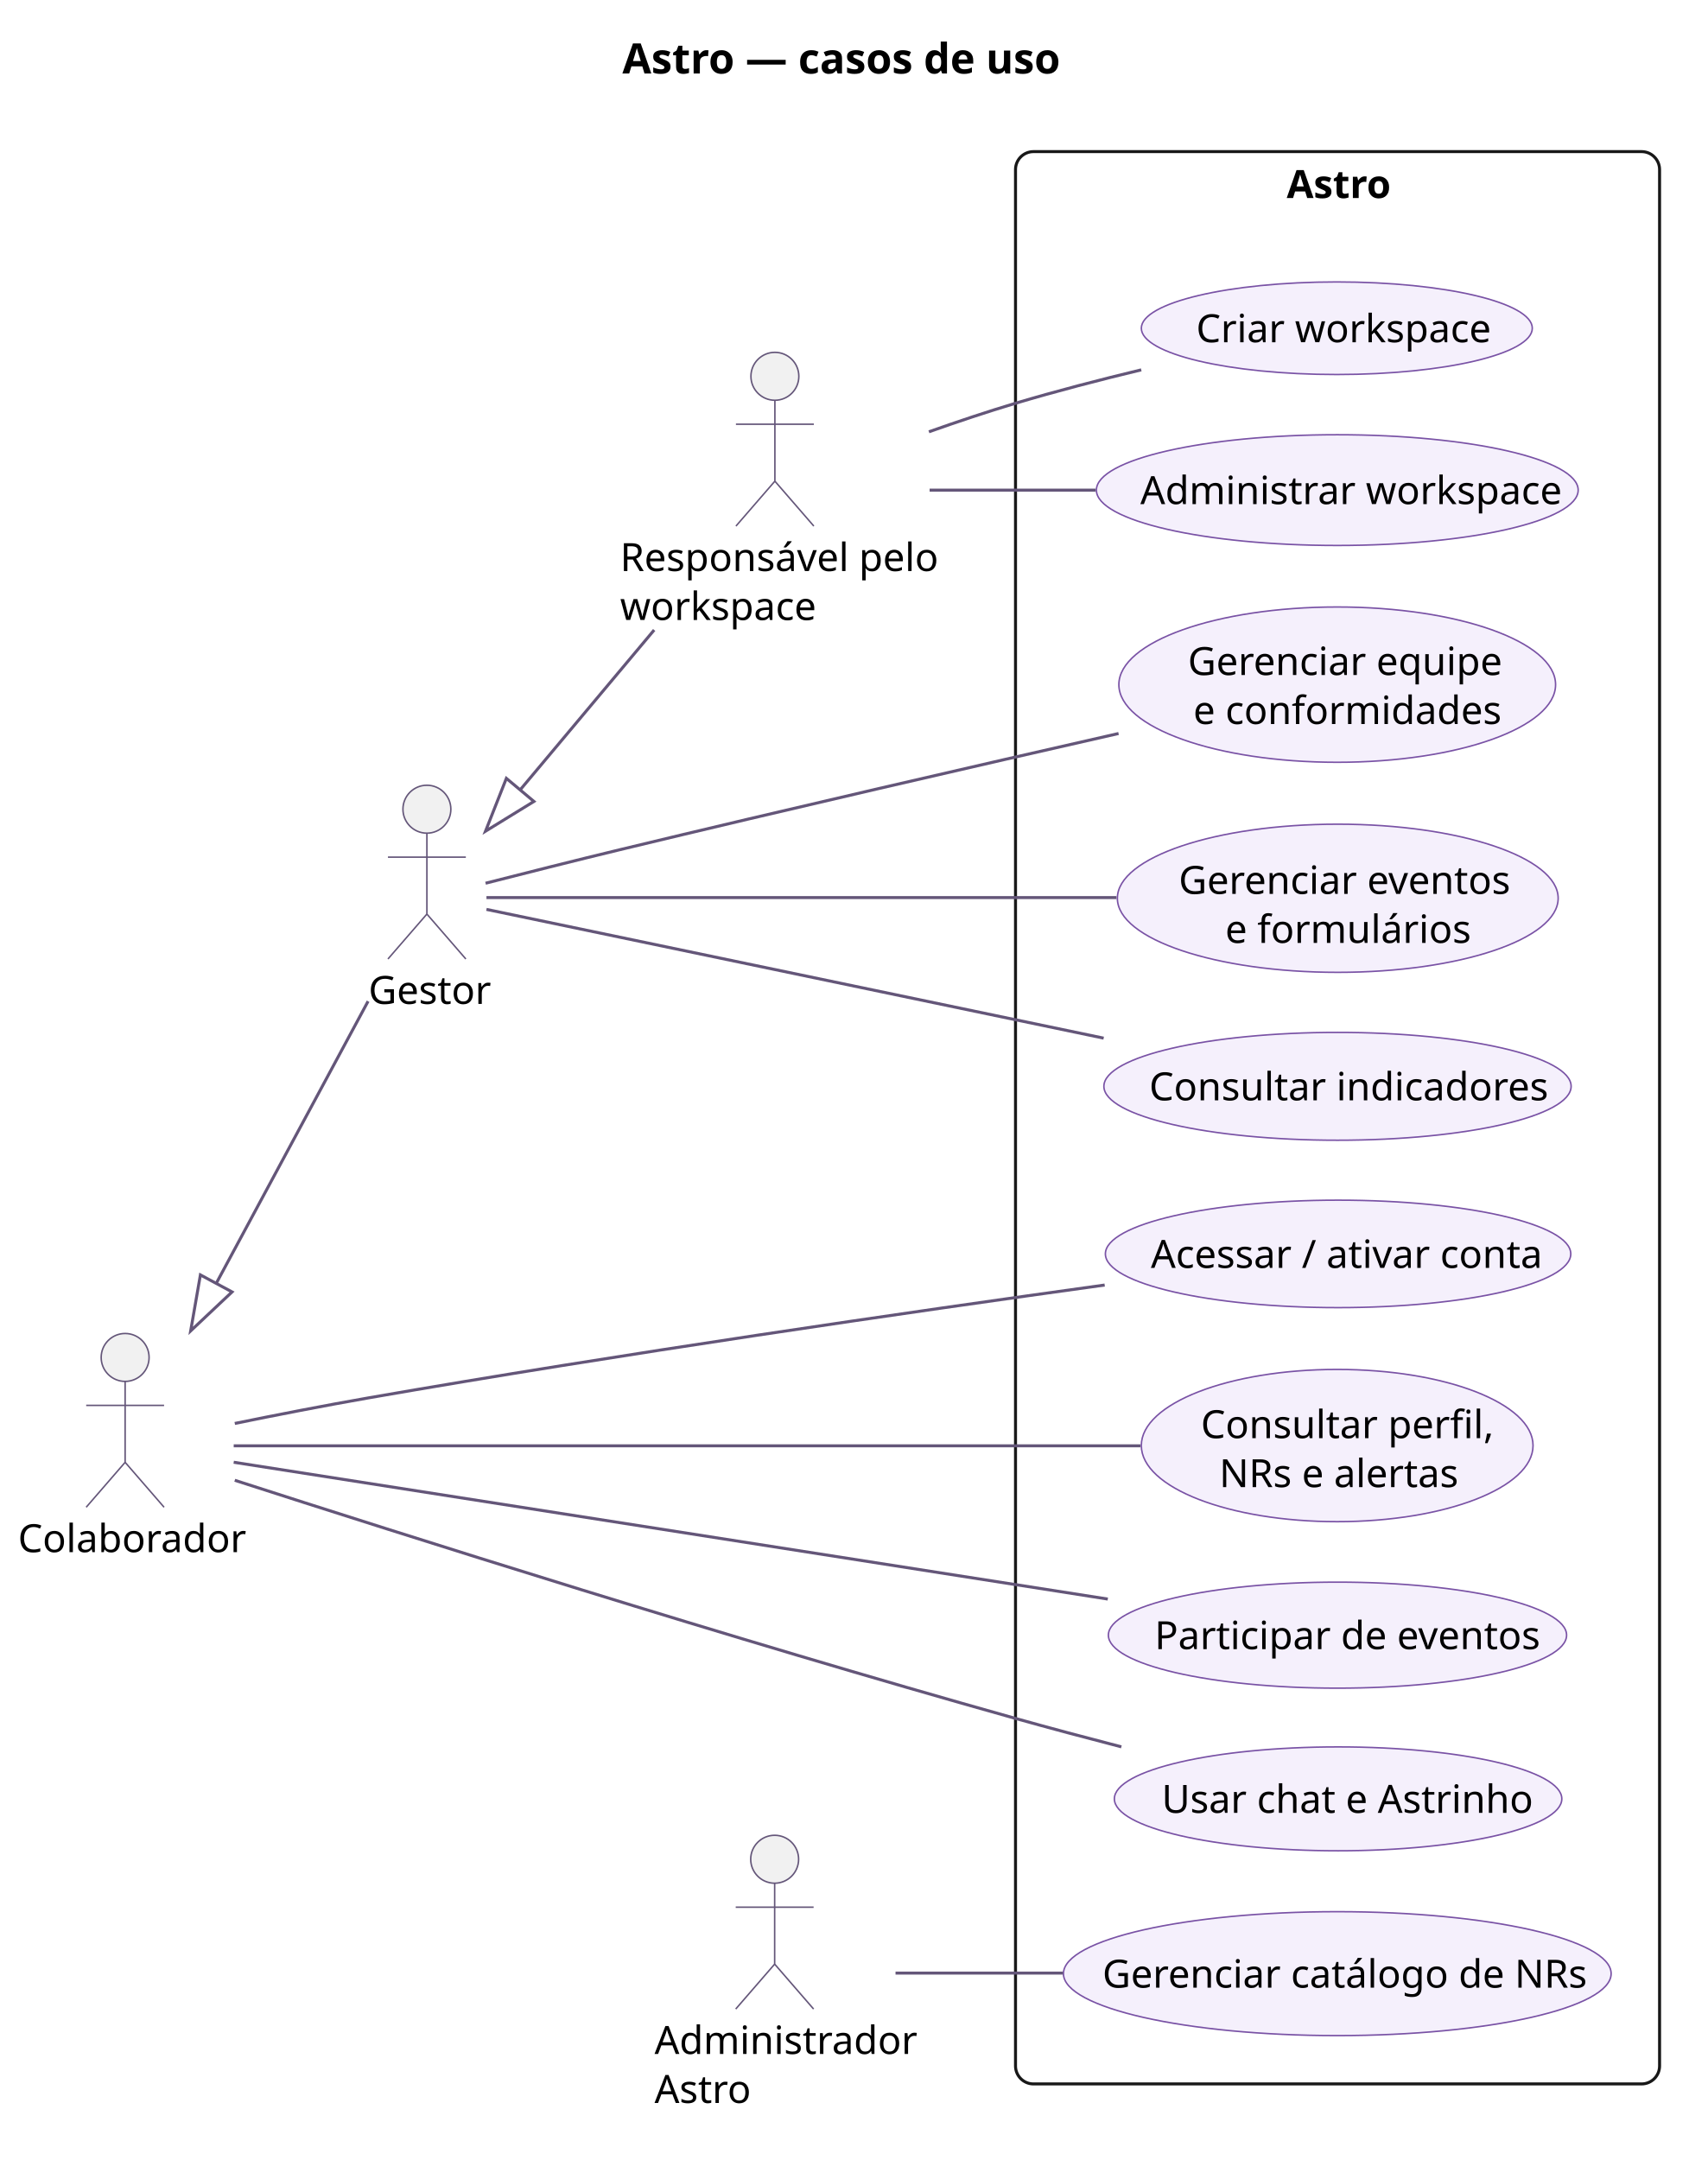
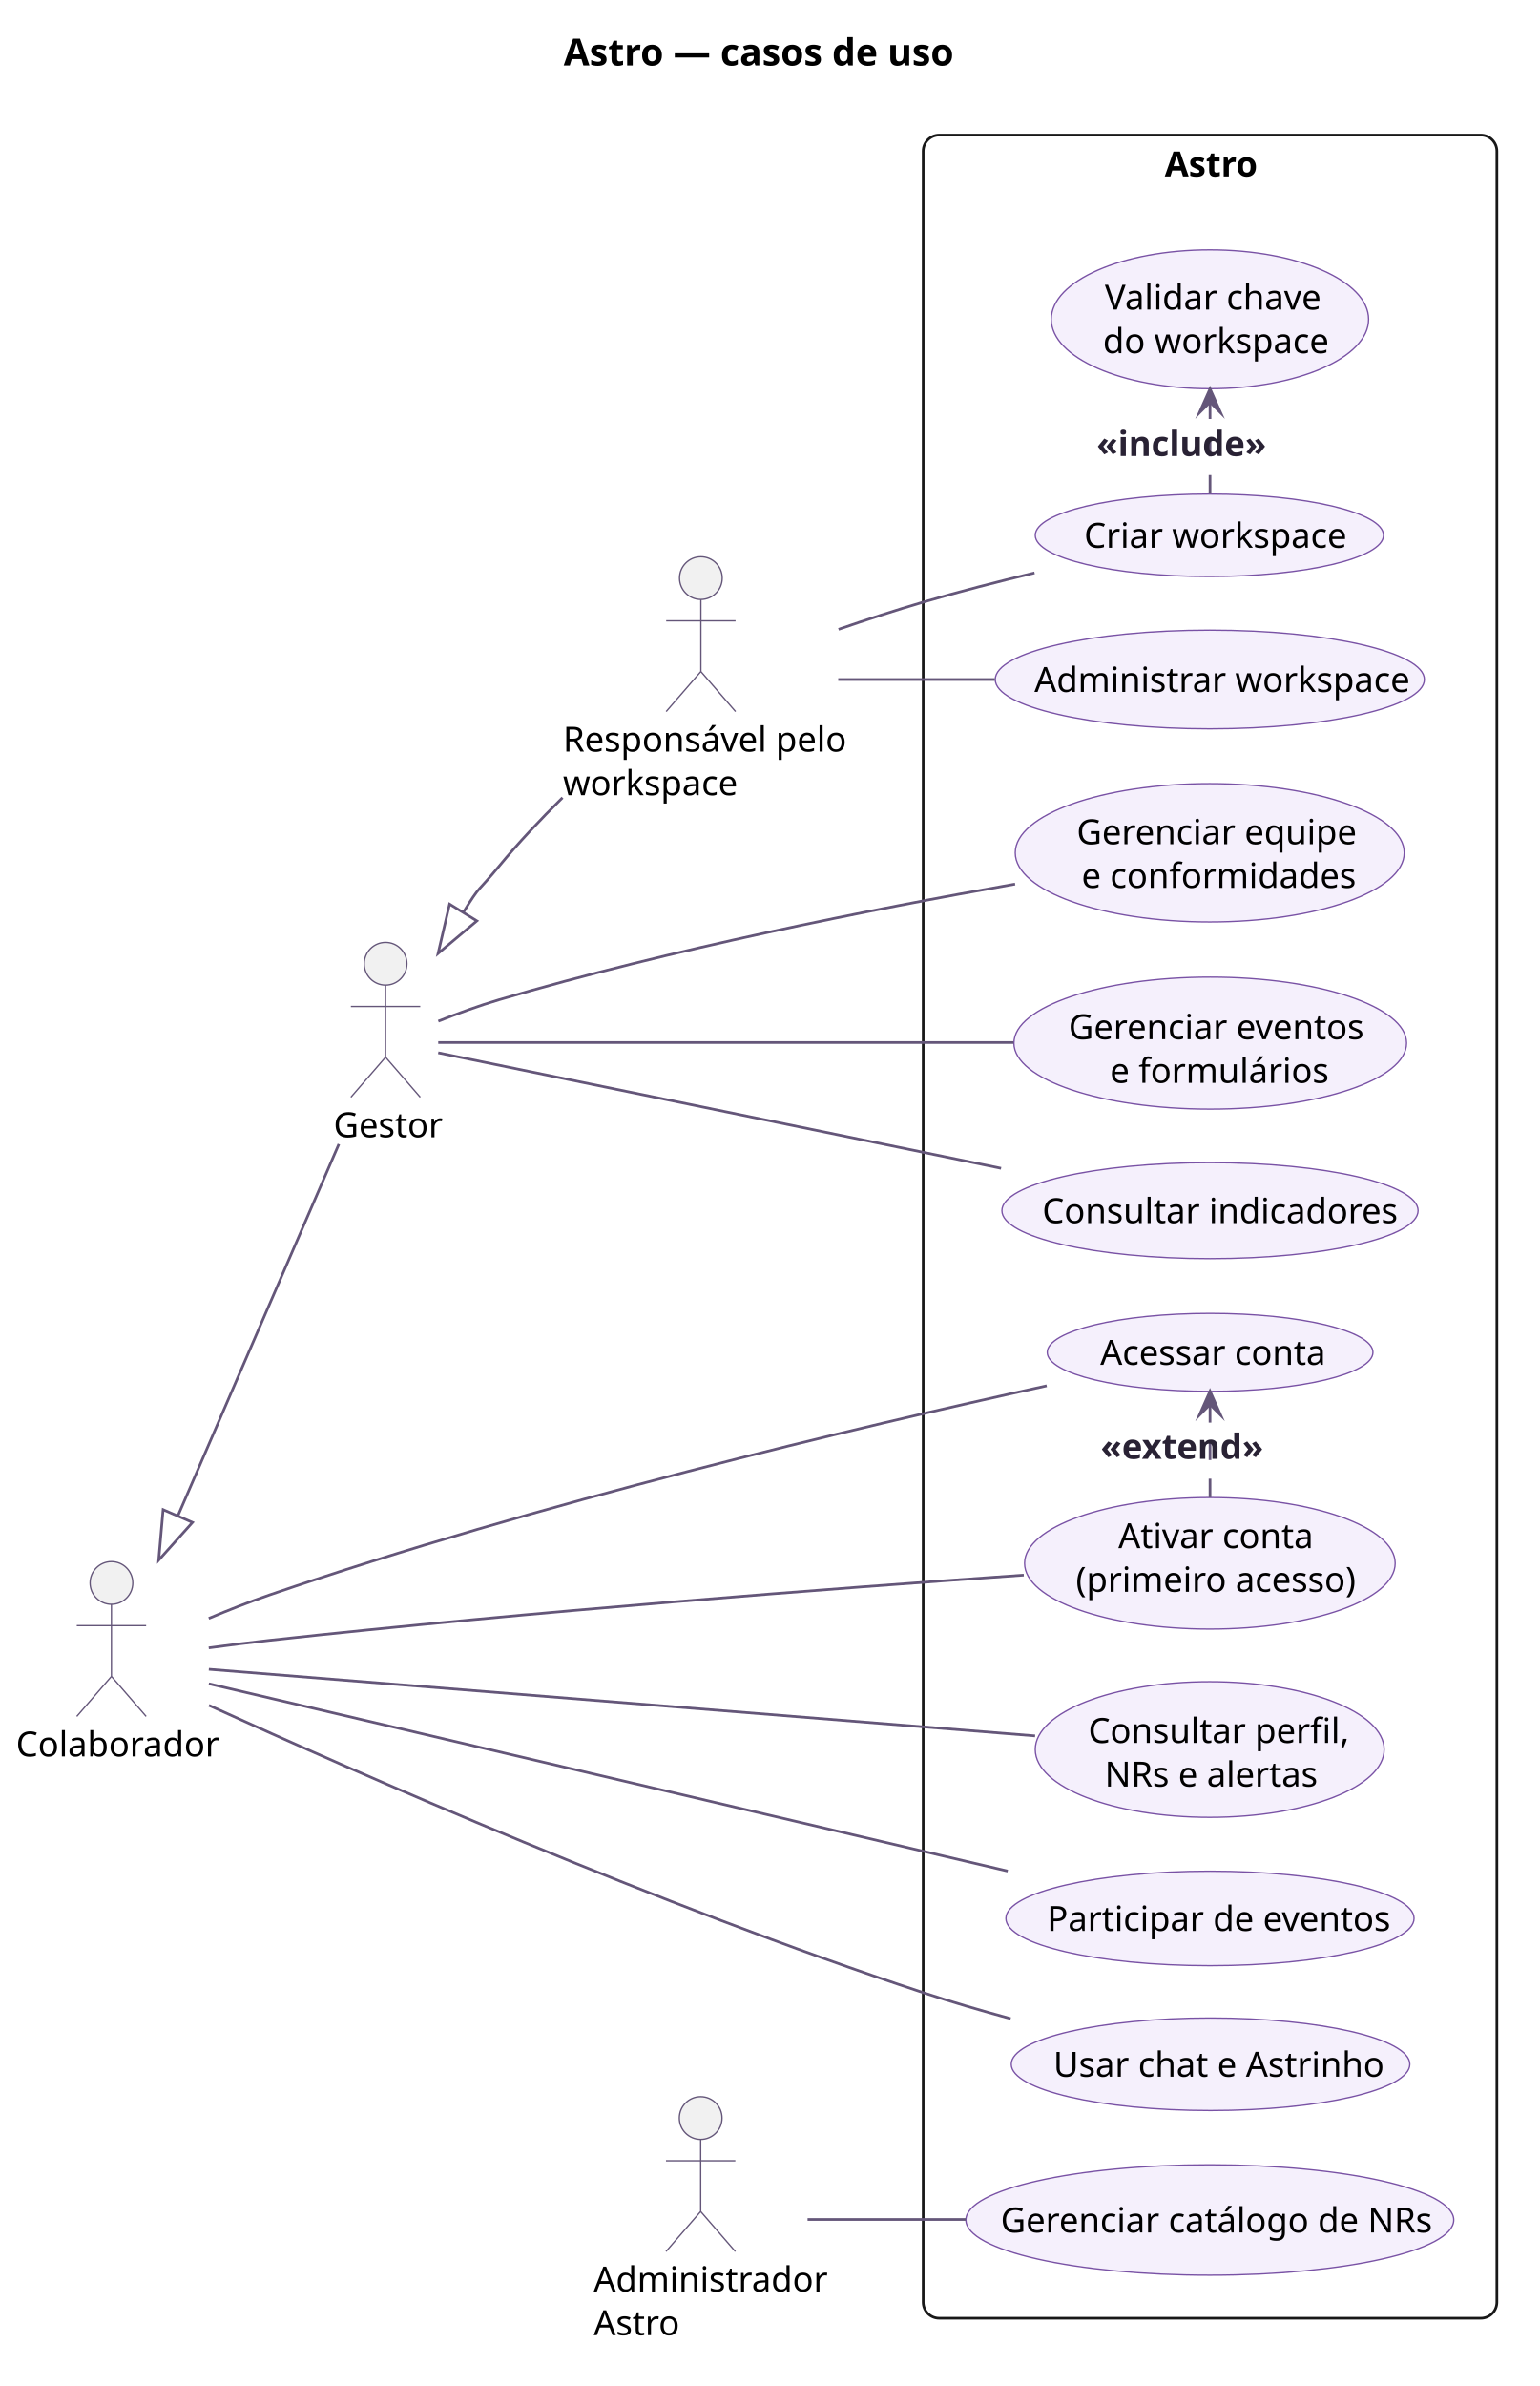
- <svg xmlns="http://www.w3.org/2000/svg" version="1.1" data-diagram-type="DESCRIPTION" style="width:570px;height:721px;background:#FFFFFF;" width="570px" height="721px" viewBox="0 0 570 721" zoomAndPan="magnify" preserveAspectRatio="none" contentStyleType="text/css">
+ <svg xmlns="http://www.w3.org/2000/svg" version="1.1" data-diagram-type="DESCRIPTION" style="width:577px;height:894px;background:#FFFFFF;" width="577px" height="894px" viewBox="0 0 577 894" zoomAndPan="magnify" preserveAspectRatio="none" contentStyleType="text/css">
  <defs />
  <g font-family="sans-serif" lengthAdjust="spacing">
    <g class="title" data-source-line="2">
-       <text x="207.761" y="24.533" fill="#000" font-size="14" textLength="147.479" font-weight="700">Astro — casos de uso</text>
+       <text x="211.261" y="24.533" fill="#000" font-size="14" textLength="147.479" font-weight="700">Astro — casos de uso</text>
    </g>
    <g class="cluster" data-qualified-name="Astro" id="ent0007" data-source-line="17">
-       <rect x="339" y="50.609" width="215" height="645" fill="none" style="stroke:#181818;stroke-width:1;" rx="6" ry="6" />
-       <text x="429.526" y="66.104" fill="#000" font-size="13" textLength="33.947" font-weight="700">Astro</text>
+       <rect x="346" y="50.609" width="215" height="818" fill="none" style="stroke:#181818;stroke-width:1;" rx="6" ry="6" />
+       <text x="436.526" y="66.104" fill="#000" font-size="13" textLength="33.947" font-weight="700">Astro</text>
    </g>
    <g class="entity" data-qualified-name="colaborador" id="ent0001" data-source-line="10">
-       <ellipse cx="41.772" cy="453.109" rx="8" ry="8" fill="#F1F1F1" style="stroke:#645679;stroke-width:0.5;" />
-       <path d="M41.772,461.109 L41.772,488.109 M28.772,469.109 L54.772,469.109 M41.772,488.109 L28.772,503.109 M41.772,488.109 L54.772,503.109" style="stroke:#645679;stroke-width:0.5;" fill="none" />
-       <text x="6" y="518.104" fill="#000" font-size="13" textLength="71.544">Colaborador</text>
+       <ellipse cx="41.772" cy="593.109" rx="8" ry="8" fill="#F1F1F1" style="stroke:#645679;stroke-width:0.5;" />
+       <path d="M41.772,601.109 L41.772,628.109 M28.772,609.109 L54.772,609.109 M41.772,628.109 L28.772,643.109 M41.772,628.109 L54.772,643.109" style="stroke:#645679;stroke-width:0.5;" fill="none" />
+       <text x="6" y="658.104" fill="#000" font-size="13" textLength="71.544">Colaborador</text>
    </g>
    <g class="entity" data-qualified-name="gestor" id="ent0002" data-source-line="11">
-       <ellipse cx="142.506" cy="270.109" rx="8" ry="8" fill="#F1F1F1" style="stroke:#645679;stroke-width:0.5;" />
-       <path d="M142.506,278.109 L142.506,305.109 M129.506,286.109 L155.506,286.109 M142.506,305.109 L129.506,320.109 M142.506,305.109 L155.506,320.109" style="stroke:#645679;stroke-width:0.5;" fill="none" />
-       <text x="123" y="335.104" fill="#000" font-size="13" textLength="39.013">Gestor</text>
+       <ellipse cx="144.506" cy="361.109" rx="8" ry="8" fill="#F1F1F1" style="stroke:#645679;stroke-width:0.5;" />
+       <path d="M144.506,369.109 L144.506,396.109 M131.506,377.109 L157.506,377.109 M144.506,396.109 L131.506,411.109 M144.506,396.109 L157.506,411.109" style="stroke:#645679;stroke-width:0.5;" fill="none" />
+       <text x="125" y="426.104" fill="#000" font-size="13" textLength="39.013">Gestor</text>
    </g>
    <g class="entity" data-qualified-name="responsavel" id="ent0003" data-source-line="12">
-       <ellipse cx="258.673" cy="125.609" rx="8" ry="8" fill="#F1F1F1" style="stroke:#645679;stroke-width:0.5;" />
-       <path d="M258.673,133.609 L258.673,160.609 M245.673,141.609 L271.673,141.609 M258.673,160.609 L245.673,175.609 M258.673,160.609 L271.673,175.609" style="stroke:#645679;stroke-width:0.5;" fill="none" />
-       <text x="207" y="190.604" fill="#000" font-size="13" textLength="103.346">Responsável pelo</text>
-       <text x="207" y="206.956" fill="#000" font-size="13" textLength="62.137">workspace</text>
+       <ellipse cx="262.673" cy="216.609" rx="8" ry="8" fill="#F1F1F1" style="stroke:#645679;stroke-width:0.5;" />
+       <path d="M262.673,224.609 L262.673,251.609 M249.673,232.609 L275.673,232.609 M262.673,251.609 L249.673,266.609 M262.673,251.609 L275.673,266.609" style="stroke:#645679;stroke-width:0.5;" fill="none" />
+       <text x="211" y="281.604" fill="#000" font-size="13" textLength="103.346">Responsável pelo</text>
+       <text x="211" y="297.956" fill="#000" font-size="13" textLength="62.137">workspace</text>
    </g>
    <g class="entity" data-qualified-name="admin" id="ent0004" data-source-line="13">
-       <ellipse cx="258.598" cy="620.609" rx="8" ry="8" fill="#F1F1F1" style="stroke:#645679;stroke-width:0.5;" />
-       <path d="M258.598,628.609 L258.598,655.609 M245.598,636.609 L271.598,636.609 M258.598,655.609 L245.598,670.609 M258.598,655.609 L271.598,670.609" style="stroke:#645679;stroke-width:0.5;" fill="none" />
-       <text x="218.5" y="685.604" fill="#000" font-size="13" textLength="80.196">Administrador</text>
-       <text x="218.5" y="701.956" fill="#000" font-size="13" textLength="30.342">Astro</text>
+       <ellipse cx="262.598" cy="793.609" rx="8" ry="8" fill="#F1F1F1" style="stroke:#645679;stroke-width:0.5;" />
+       <path d="M262.598,801.609 L262.598,828.609 M249.598,809.609 L275.598,809.609 M262.598,828.609 L249.598,843.609 M262.598,828.609 L275.598,843.609" style="stroke:#645679;stroke-width:0.5;" fill="none" />
+       <text x="222.5" y="858.604" fill="#000" font-size="13" textLength="80.196">Administrador</text>
+       <text x="222.5" y="874.956" fill="#000" font-size="13" textLength="30.342">Astro</text>
    </g>
    <g class="entity" data-qualified-name="Astro.criar" id="ent0008" data-source-line="18">
-       <ellipse cx="446.258" cy="109.561" rx="65.258" ry="15.452" fill="#F5F0FC" style="stroke:#7952A5;stroke-width:0.5;" />
-       <text x="399.301" y="114.237" fill="#000" font-size="13" textLength="93.914">Criar workspace</text>
+       <ellipse cx="453.258" cy="200.561" rx="65.258" ry="15.452" fill="#F5F0FC" style="stroke:#7952A5;stroke-width:0.5;" />
+       <text x="406.301" y="205.237" fill="#000" font-size="13" textLength="93.914">Criar workspace</text>
    </g>
-     <g class="entity" data-qualified-name="Astro.acesso" id="ent0009" data-source-line="19">
-       <ellipse cx="446.681" cy="418.546" rx="77.681" ry="17.936" fill="#F5F0FC" style="stroke:#7952A5;stroke-width:0.5;" />
-       <text x="384.182" y="423.221" fill="#000" font-size="13" textLength="124.998">Acessar / ativar conta</text>
+     <g class="entity" data-qualified-name="Astro.validar_chave" id="ent0009" data-source-line="19">
+       <ellipse cx="453.464" cy="119.631" rx="59.464" ry="26.022" fill="#F5F0FC" style="stroke:#7952A5;stroke-width:0.5;" />
+       <text x="414.08" y="115.986" fill="#000" font-size="13" textLength="78.768">Validar chave</text>
+       <text x="413.36" y="132.337" fill="#000" font-size="13" textLength="80.209">do workspace</text>
    </g>
-     <g class="entity" data-qualified-name="Astro.perfil" id="ent0010" data-source-line="20">
-       <ellipse cx="446.381" cy="482.518" rx="65.381" ry="25.409" fill="#F5F0FC" style="stroke:#7952A5;stroke-width:0.5;" />
-       <text x="400.862" y="480.047" fill="#000" font-size="13" textLength="91.038">Consultar perfil,</text>
-       <text x="407.006" y="496.399" fill="#000" font-size="13" textLength="78.749">NRs e alertas</text>
+     <g class="entity" data-qualified-name="Astro.acesso" id="ent0010" data-source-line="20">
+       <ellipse cx="453.53" cy="506.715" rx="61.03" ry="14.606" fill="#F5F0FC" style="stroke:#7952A5;stroke-width:0.5;" />
+       <text x="412.343" y="511.391" fill="#000" font-size="13" textLength="82.374">Acessar conta</text>
    </g>
-     <g class="entity" data-qualified-name="Astro.participar" id="ent0011" data-source-line="21">
-       <ellipse cx="446.482" cy="545.806" rx="76.482" ry="17.696" fill="#F5F0FC" style="stroke:#7952A5;stroke-width:0.5;" />
-       <text x="385.42" y="550.482" fill="#000" font-size="13" textLength="122.123">Participar de eventos</text>
+     <g class="entity" data-qualified-name="Astro.ativar" id="ent0011" data-source-line="21">
+       <ellipse cx="453.444" cy="585.749" rx="69.444" ry="24.64" fill="#F5F0FC" style="stroke:#7952A5;stroke-width:0.5;" />
+       <text x="419.122" y="580.072" fill="#000" font-size="13" textLength="68.644">Ativar conta</text>
+       <text x="403.237" y="596.423" fill="#000" font-size="13" textLength="100.414">(primeiro acesso)</text>
    </g>
-     <g class="entity" data-qualified-name="Astro.conversar" id="ent0012" data-source-line="22">
-       <ellipse cx="446.685" cy="600.446" rx="74.685" ry="17.337" fill="#F5F0FC" style="stroke:#7952A5;stroke-width:0.5;" />
-       <text x="387.798" y="605.122" fill="#000" font-size="13" textLength="117.774">Usar chat e Astrinho</text>
+     <g class="entity" data-qualified-name="Astro.perfil" id="ent0012" data-source-line="22">
+       <ellipse cx="453.381" cy="655.518" rx="65.381" ry="25.409" fill="#F5F0FC" style="stroke:#7952A5;stroke-width:0.5;" />
+       <text x="407.862" y="653.047" fill="#000" font-size="13" textLength="91.038">Consultar perfil,</text>
+       <text x="414.006" y="669.399" fill="#000" font-size="13" textLength="78.749">NRs e alertas</text>
    </g>
-     <g class="entity" data-qualified-name="Astro.equipe" id="ent0013" data-source-line="23">
-       <ellipse cx="446.393" cy="228.529" rx="72.893" ry="25.92" fill="#F5F0FC" style="stroke:#7952A5;stroke-width:0.5;" />
-       <text x="396.529" y="225.32" fill="#000" font-size="13" textLength="99.728">Gerenciar equipe</text>
-       <text x="398.338" y="241.672" fill="#000" font-size="13" textLength="96.11">e conformidades</text>
+     <g class="entity" data-qualified-name="Astro.participar" id="ent0013" data-source-line="23">
+       <ellipse cx="453.482" cy="718.806" rx="76.482" ry="17.696" fill="#F5F0FC" style="stroke:#7952A5;stroke-width:0.5;" />
+       <text x="392.42" y="723.482" fill="#000" font-size="13" textLength="122.123">Participar de eventos</text>
    </g>
-     <g class="entity" data-qualified-name="Astro.operacao" id="ent0014" data-source-line="24">
-       <ellipse cx="446.575" cy="299.838" rx="73.575" ry="24.728" fill="#F5F0FC" style="stroke:#7952A5;stroke-width:0.5;" />
-       <text x="393.464" y="298.38" fill="#000" font-size="13" textLength="106.222">Gerenciar eventos</text>
-       <text x="409.007" y="314.732" fill="#000" font-size="13" textLength="75.137">e formulários</text>
+     <g class="entity" data-qualified-name="Astro.conversar" id="ent0014" data-source-line="24">
+       <ellipse cx="453.685" cy="773.446" rx="74.685" ry="17.337" fill="#F5F0FC" style="stroke:#7952A5;stroke-width:0.5;" />
+       <text x="394.798" y="778.122" fill="#000" font-size="13" textLength="117.774">Usar chat e Astrinho</text>
    </g>
-     <g class="entity" data-qualified-name="Astro.indicadores" id="ent0015" data-source-line="25">
-       <ellipse cx="446.489" cy="362.607" rx="77.989" ry="17.998" fill="#F5F0FC" style="stroke:#7952A5;stroke-width:0.5;" />
-       <text x="383.622" y="367.283" fill="#000" font-size="13" textLength="125.734">Consultar indicadores</text>
+     <g class="entity" data-qualified-name="Astro.equipe" id="ent0015" data-source-line="25">
+       <ellipse cx="453.393" cy="319.529" rx="72.893" ry="25.92" fill="#F5F0FC" style="stroke:#7952A5;stroke-width:0.5;" />
+       <text x="403.529" y="316.32" fill="#000" font-size="13" textLength="99.728">Gerenciar equipe</text>
+       <text x="405.338" y="332.672" fill="#000" font-size="13" textLength="96.11">e conformidades</text>
    </g>
-     <g class="entity" data-qualified-name="Astro.workspace" id="ent0016" data-source-line="26">
-       <ellipse cx="446.416" cy="163.593" rx="80.416" ry="18.483" fill="#F5F0FC" style="stroke:#7952A5;stroke-width:0.5;" />
-       <text x="380.673" y="168.268" fill="#000" font-size="13" textLength="131.485">Administrar workspace</text>
+     <g class="entity" data-qualified-name="Astro.operacao" id="ent0016" data-source-line="26">
+       <ellipse cx="453.575" cy="390.838" rx="73.575" ry="24.728" fill="#F5F0FC" style="stroke:#7952A5;stroke-width:0.5;" />
+       <text x="400.464" y="389.38" fill="#000" font-size="13" textLength="106.222">Gerenciar eventos</text>
+       <text x="416.007" y="405.732" fill="#000" font-size="13" textLength="75.137">e formulários</text>
    </g>
-     <g class="entity" data-qualified-name="Astro.catalogo" id="ent0017" data-source-line="27">
-       <ellipse cx="446.417" cy="658.793" rx="91.417" ry="20.683" fill="#F5F0FC" style="stroke:#7952A5;stroke-width:0.5;" />
-       <text x="368.017" y="663.469" fill="#000" font-size="13" textLength="156.8">Gerenciar catálogo de NRs</text>
+     <g class="entity" data-qualified-name="Astro.indicadores" id="ent0017" data-source-line="27">
+       <ellipse cx="453.489" cy="453.607" rx="77.989" ry="17.998" fill="#F5F0FC" style="stroke:#7952A5;stroke-width:0.5;" />
+       <text x="390.622" y="458.283" fill="#000" font-size="13" textLength="125.734">Consultar indicadores</text>
+     </g>
+     <g class="entity" data-qualified-name="Astro.workspace" id="ent0018" data-source-line="28">
+       <ellipse cx="453.416" cy="254.593" rx="80.416" ry="18.483" fill="#F5F0FC" style="stroke:#7952A5;stroke-width:0.5;" />
+       <text x="387.673" y="259.268" fill="#000" font-size="13" textLength="131.485">Administrar workspace</text>
+     </g>
+     <g class="entity" data-qualified-name="Astro.catalogo" id="ent0019" data-source-line="29">
+       <ellipse cx="453.417" cy="831.793" rx="91.417" ry="20.683" fill="#F5F0FC" style="stroke:#7952A5;stroke-width:0.5;" />
+       <text x="375.017" y="836.469" fill="#000" font-size="13" textLength="156.8">Gerenciar catálogo de NRs</text>
    </g>
    <g class="link" data-entity-1="ent0001" data-entity-2="ent0002" id="lnk5" data-link-type="extension">
-       <polygon points="63.649,444.247,77.463,431.24,66.897,425.553,63.649,444.247" fill="none" style="stroke:#645679;stroke-width:1;stroke-linejoin:miter;stroke-miterlimit:10;" />
-       <path d="M72.18,428.397 C89.668,395.906 105.988,365.587 122.874,334.213" style="stroke:#645679;stroke-width:1;" fill="none" />
+       <polygon points="59.483,584.559,72.144,570.427,61.132,565.657,59.483,584.559" fill="none" style="stroke:#645679;stroke-width:1;stroke-linejoin:miter;stroke-miterlimit:10;" />
+       <path d="M66.638,568.042 C85.293,524.978 108.349,471.753 127.008,428.68" style="stroke:#645679;stroke-width:1;" fill="none" />
    </g>
    <g class="link" data-entity-1="ent0002" data-entity-2="ent0003" id="lnk6" data-link-type="extension">
-       <polygon points="162.07,277.456,178.231,267.516,169.035,259.807,162.07,277.456" fill="none" style="stroke:#645679;stroke-width:1;stroke-linejoin:miter;stroke-miterlimit:10;" />
-       <path d="M173.633,263.661 C188.838,245.522 199.31,233.029 218.375,210.284" style="stroke:#645679;stroke-width:1;" fill="none" />
+       <polygon points="164.189,357.247,178.727,345.054,168.503,338.77,164.189,357.247" fill="none" style="stroke:#645679;stroke-width:1;stroke-linejoin:miter;stroke-miterlimit:10;" />
+       <path d="M173.615,341.912 C180.265,331.094 178.74,334.64 187,324.609 C194.221,315.841 202.487,307.082 210.826,298.876" style="stroke:#645679;stroke-width:1;" fill="none" />
    </g>
-     <g class="link" data-entity-1="ent0003" data-entity-2="ent0008" id="lnk18" data-link-type="association">
-       <path d="M310.091,144.134 C319.628,140.754 329.568,137.426 339,134.609 C352.467,130.588 367.047,126.803 380.971,123.453" style="stroke:#645679;stroke-width:1;" fill="none" />
+     <g class="link" data-entity-1="ent0003" data-entity-2="ent0008" id="lnk20" data-link-type="association">
+       <path d="M314.272,235.801 C324.7,232.21 335.653,228.633 346,225.609 C359.399,221.694 373.883,217.966 387.724,214.641" style="stroke:#645679;stroke-width:1;" fill="none" />
    </g>
-     <g class="link" data-entity-1="ent0001" data-entity-2="ent0009" id="lnk19" data-link-type="association">
-       <path d="M78.373,475.142 C92.258,472.314 108.349,469.163 123,466.609 C206.788,452.005 303.314,438.009 368.764,428.938" style="stroke:#645679;stroke-width:1;" fill="none" />
+     <g class="link" data-entity-1="ent0001" data-entity-2="ent0010" id="lnk21" data-link-type="association">
+       <path d="M78.242,606.396 C85.676,603.266 93.532,600.169 101,597.609 C201.331,563.227 321.611,534.731 392.28,519.236" style="stroke:#645679;stroke-width:1;" fill="none" />
    </g>
-     <g class="link" data-entity-1="ent0001" data-entity-2="ent0010" id="lnk20" data-link-type="association">
-       <path d="M78.015,482.609 C145.53,482.609 294.631,482.609 380.725,482.609" style="stroke:#645679;stroke-width:1;" fill="none" />
+     <g class="link" data-entity-1="ent0001" data-entity-2="ent0011" id="lnk22" data-link-type="association">
+       <path d="M78.234,617.435 C85.739,616.421 93.624,615.422 101,614.609 C198.99,603.817 312.754,595.129 383.693,590.168" style="stroke:#645679;stroke-width:1;" fill="none" />
    </g>
-     <g class="link" data-entity-1="ent0001" data-entity-2="ent0011" id="lnk21" data-link-type="association">
-       <path d="M78.015,488.09 C142.757,498.224 282.519,520.099 369.807,533.762" style="stroke:#645679;stroke-width:1;" fill="none" />
+     <g class="link" data-entity-1="ent0001" data-entity-2="ent0012" id="lnk23" data-link-type="association">
+       <path d="M78.268,625.451 C147.139,631.002 300.417,643.354 387.943,650.407" style="stroke:#645679;stroke-width:1;" fill="none" />
    </g>
-     <g class="link" data-entity-1="ent0001" data-entity-2="ent0012" id="lnk22" data-link-type="association">
-       <path d="M78.37,494.111 C133.715,511.965 244.265,547.056 339,573.609 C350.387,576.801 362.506,580.031 374.333,583.092" style="stroke:#645679;stroke-width:1;" fill="none" />
+     <g class="link" data-entity-1="ent0001" data-entity-2="ent0013" id="lnk24" data-link-type="association">
+       <path d="M78.268,630.877 C144.52,646.409 288.881,680.252 377.68,701.069" style="stroke:#645679;stroke-width:1;" fill="none" />
    </g>
-     <g class="link" data-entity-1="ent0002" data-entity-2="ent0013" id="lnk23" data-link-type="association">
-       <path d="M162.092,294.82 C174.738,291.588 191.859,287.262 207,283.609 C262.765,270.155 326.041,255.596 373.397,244.839" style="stroke:#645679;stroke-width:1;" fill="none" />
+     <g class="link" data-entity-1="ent0001" data-entity-2="ent0014" id="lnk25" data-link-type="association">
+       <path d="M78.306,638.957 C134.212,664.407 246.942,713.962 346,746.609 C356.507,750.072 367.72,753.352 378.78,756.354" style="stroke:#645679;stroke-width:1;" fill="none" />
    </g>
-     <g class="link" data-entity-1="ent0002" data-entity-2="ent0014" id="lnk24" data-link-type="association">
-       <path d="M162.391,299.609 C203.584,299.609 303.346,299.609 372.704,299.609" style="stroke:#645679;stroke-width:1;" fill="none" />
+     <g class="link" data-entity-1="ent0002" data-entity-2="ent0015" id="lnk26" data-link-type="association">
+       <path d="M164.282,382.619 C171.321,379.824 179.444,376.832 187,374.609 C251.464,355.644 326.589,340.728 380.442,331.242" style="stroke:#645679;stroke-width:1;" fill="none" />
    </g>
-     <g class="link" data-entity-1="ent0002" data-entity-2="ent0015" id="lnk25" data-link-type="association">
-       <path d="M162.391,303.55 C202.745,311.968 299.305,332.112 368.427,346.531" style="stroke:#645679;stroke-width:1;" fill="none" />
+     <g class="link" data-entity-1="ent0002" data-entity-2="ent0016" id="lnk27" data-link-type="association">
+       <path d="M164.242,390.609 C206.096,390.609 309.046,390.609 379.862,390.609" style="stroke:#645679;stroke-width:1;" fill="none" />
    </g>
-     <g class="link" data-entity-1="ent0003" data-entity-2="ent0016" id="lnk26" data-link-type="association">
-       <path d="M310.325,163.609 C327.427,163.609 346.944,163.609 365.725,163.609" style="stroke:#645679;stroke-width:1;" fill="none" />
+     <g class="link" data-entity-1="ent0002" data-entity-2="ent0017" id="lnk28" data-link-type="association">
+       <path d="M164.242,394.455 C205.185,402.857 304.592,423.257 375.191,437.745" style="stroke:#645679;stroke-width:1;" fill="none" />
    </g>
-     <g class="link" data-entity-1="ent0004" data-entity-2="ent0017" id="lnk27" data-link-type="association">
-       <path d="M298.946,658.609 C315.368,658.609 335.17,658.609 354.833,658.609" style="stroke:#645679;stroke-width:1;" fill="none" />
+     <g class="link" data-entity-1="ent0003" data-entity-2="ent0018" id="lnk29" data-link-type="association">
+       <path d="M314.149,254.609 C332.19,254.609 352.972,254.609 372.854,254.609" style="stroke:#645679;stroke-width:1;" fill="none" />
+     </g>
+     <g class="link" data-entity-1="ent0004" data-entity-2="ent0019" id="lnk30" data-link-type="association">
+       <path d="M302.661,831.609 C319.961,831.609 341.081,831.609 361.944,831.609" style="stroke:#645679;stroke-width:1;" fill="none" />
+     </g>
+     <g class="link" data-entity-1="ent0008" data-entity-2="ent0009" id="lnk31" data-link-type="dependency">
+       <polygon points="453.5,145.698,449.5,154.698,453.5,150.698,457.5,154.698,453.5,145.698" fill="#645679" style="stroke:#645679;stroke-width:1;stroke-linejoin:miter;stroke-miterlimit:10;" />
+       <path d="M453.5,184.992 C453.5,173.867 453.5,163.651 453.5,150.698" style="stroke:#645679;stroke-width:1;stroke-dasharray:7,7;" fill="none" />
+       <text x="411" y="170.854" fill="#292234" font-size="13" textLength="59.966" font-weight="700">«include»</text>
+     </g>
+     <g class="link" data-entity-1="ent0011" data-entity-2="ent0010" id="lnk32" data-link-type="dependency">
+       <polygon points="453.5,521.26,449.5,530.26,453.5,526.26,457.5,530.26,453.5,521.26" fill="#645679" style="stroke:#645679;stroke-width:1;stroke-linejoin:miter;stroke-miterlimit:10;" />
+       <path d="M453.5,561.046 C453.5,548.002 453.5,537.408 453.5,526.26" style="stroke:#645679;stroke-width:1;stroke-dasharray:7,7;" fill="none" />
+       <text x="412.5" y="546.604" fill="#292234" font-size="13" textLength="56.361" font-weight="700">«extend»</text>
    </g>
  </g>
</svg>
